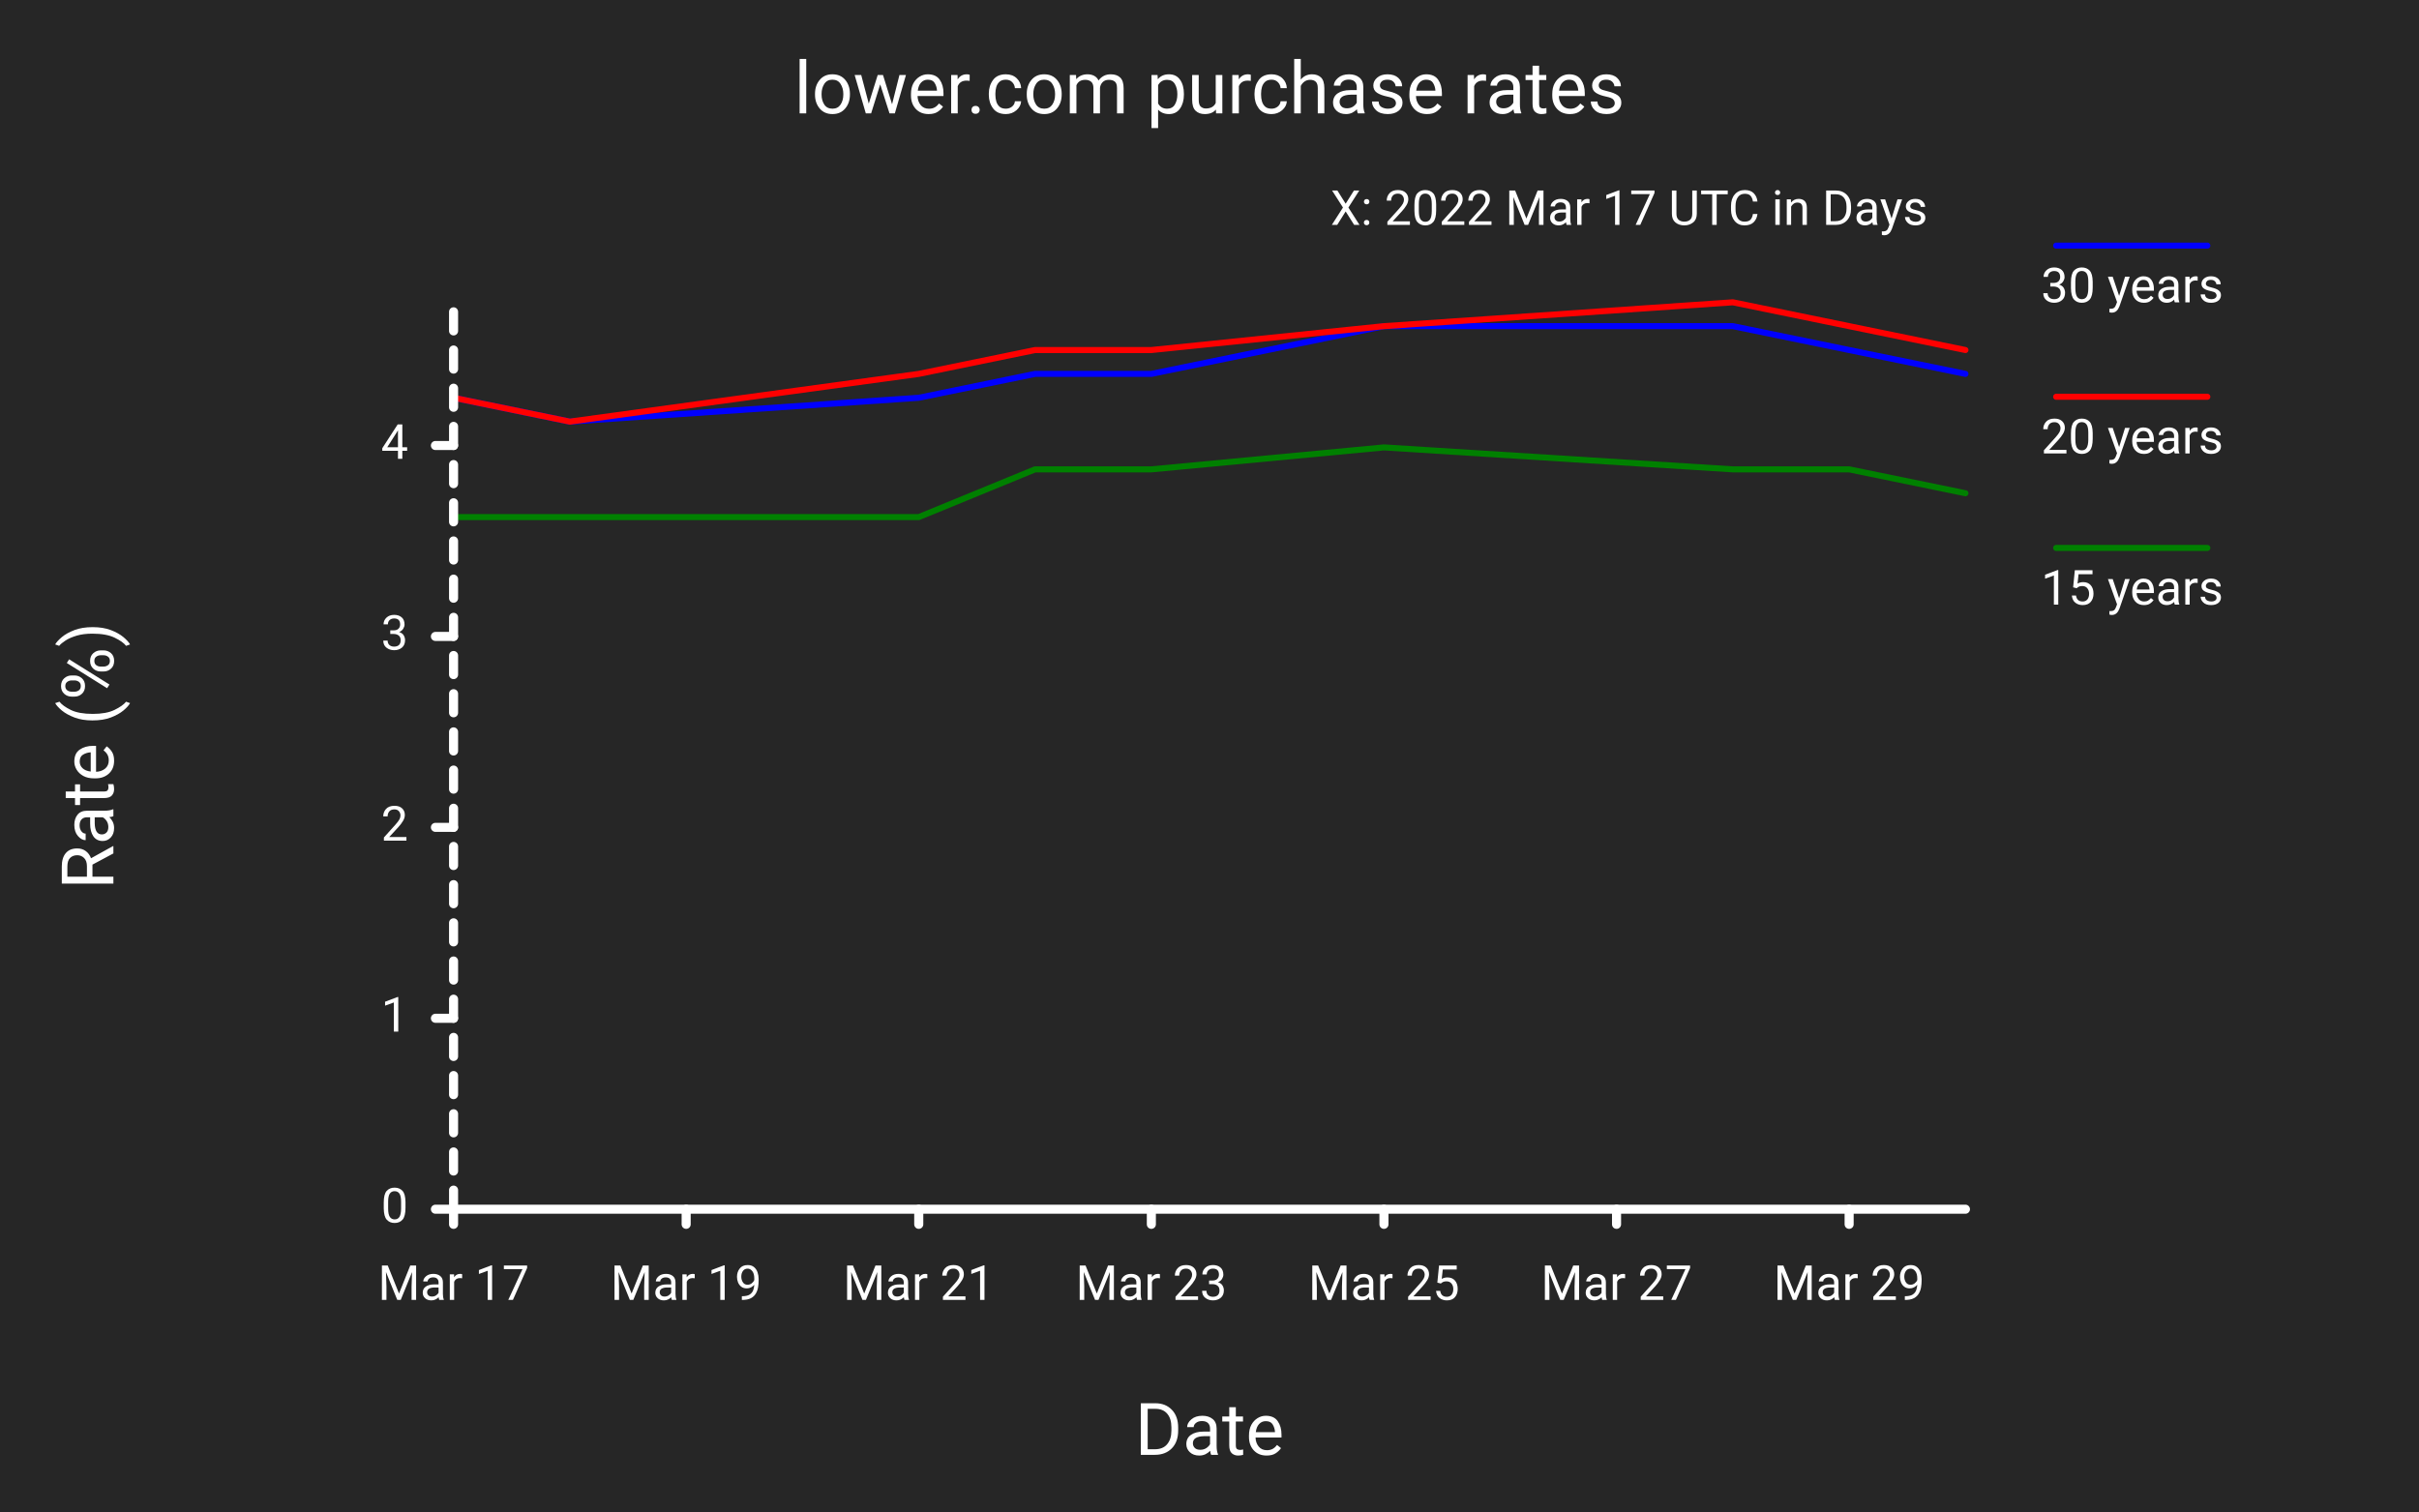
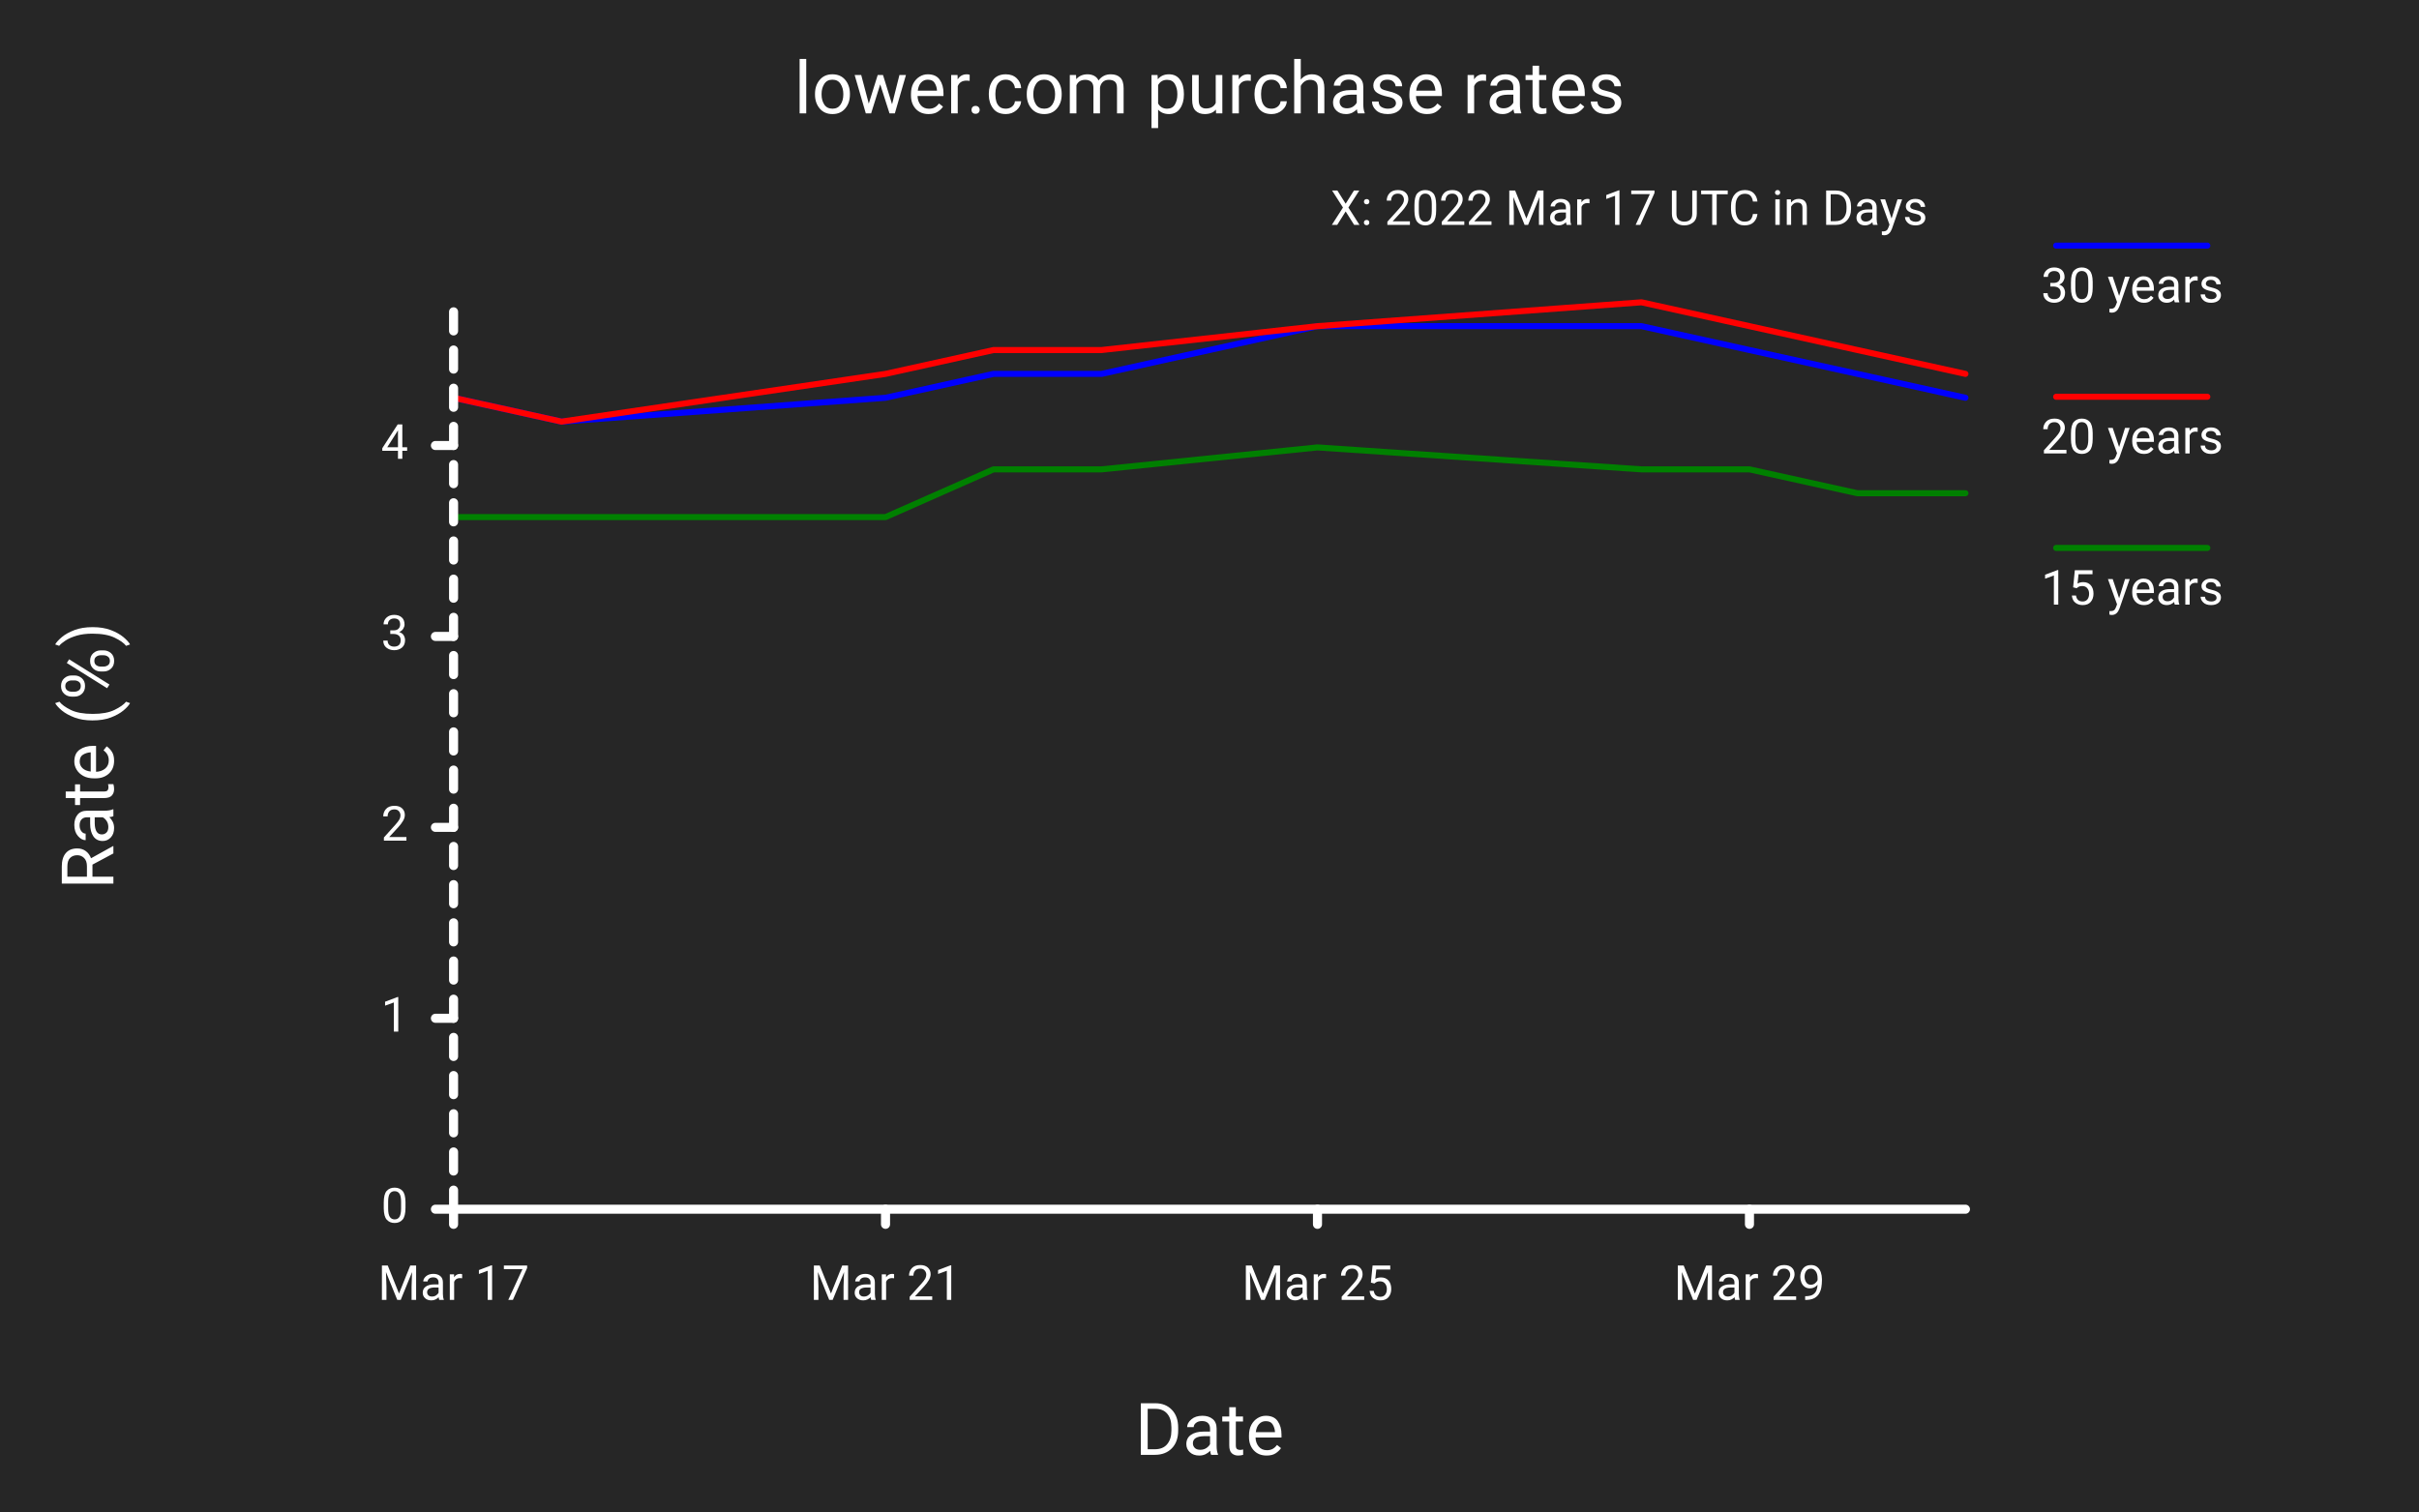
<svg xmlns="http://www.w3.org/2000/svg" class="poloto" width="800" height="500" viewBox="0 0 800 500">
  <style>.poloto{stroke-linecap:round;stroke-linejoin:round;font-family:Roboto,sans-serif;font-size:16px;}.poloto_background{fill:#262626;}.poloto_scatter{stroke-width:7}.poloto_tick_line{stroke:dimgray;stroke-width:0.5}.poloto_line{stroke-width:2}.poloto_text{fill: white;}.poloto_axis_lines{stroke: white;stroke-width:3;fill:none;stroke-dasharray:none}.poloto_title{font-size:24px;dominant-baseline:start;text-anchor:middle;}.poloto_xname{font-size:24px;dominant-baseline:start;text-anchor:middle;}.poloto_yname{font-size:24px;dominant-baseline:start;text-anchor:middle;}.poloto0stroke{stroke:blue;}.poloto1stroke{stroke:red;}.poloto2stroke{stroke:green;}.poloto3stroke{stroke:gold;}.poloto4stroke{stroke:aqua;}.poloto5stroke{stroke:lime;}.poloto6stroke{stroke:orange;}.poloto7stroke{stroke:chocolate;}.poloto0fill{fill:blue;}.poloto1fill{fill:red;}.poloto2fill{fill:green;}.poloto3fill{fill:gold;}.poloto4fill{fill:aqua;}.poloto5fill{fill:lime;}.poloto6fill{fill:orange;}.poloto7fill{fill:chocolate;}</style>
  <circle r="1e5" class="poloto_background" />
  <text class="poloto_text poloto_legend_text" x="675" y="100">30 years</text>
  <line class="poloto_line poloto_legend_icon poloto0stroke poloto0legend" stroke="black" x1="680" x2="730" y1="81.25" y2="81.25" />
-   <path class="poloto_line poloto0stroke" fill="none" stroke="black" d=" M 150.00 131.58 L 188.46 139.47 L 303.85 131.58 L 342.31 123.68 L 380.77 123.68 L 380.77 123.68 L 457.69 107.89 L 573.08 107.89 L 611.54 115.79 L 650.00 123.68" />
+   <path class="poloto_line poloto0stroke" fill="none" stroke="black" d=" M 150.00 131.58 L 185.71 139.47 L 292.86 131.58 L 328.57 123.68 L 364.29 123.68 L 364.29 123.68 L 435.71 107.89 L 542.86 107.89 L 578.57 115.79 L 614.29 123.68 L 650.00 131.58" />
  <text class="poloto_text poloto_legend_text" x="675" y="150">20 years</text>
  <line class="poloto_line poloto_legend_icon poloto1stroke poloto1legend" stroke="black" x1="680" x2="730" y1="131.25" y2="131.25" />
-   <path class="poloto_line poloto1stroke" fill="none" stroke="black" d=" M 150.00 131.58 L 188.46 139.47 L 303.85 123.68 L 342.31 115.79 L 380.77 115.79 L 380.77 115.79 L 457.69 107.89 L 573.08 100.00 L 611.54 107.89 L 650.00 115.79" />
+   <path class="poloto_line poloto1stroke" fill="none" stroke="black" d=" M 150.00 131.58 L 185.71 139.47 L 292.86 123.68 L 328.57 115.79 L 364.29 115.79 L 364.29 115.79 L 435.71 107.89 L 542.86 100.00 L 578.57 107.89 L 614.29 115.79 L 650.00 123.68" />
  <text class="poloto_text poloto_legend_text" x="675" y="200">15 years</text>
  <line class="poloto_line poloto_legend_icon poloto2stroke poloto2legend" stroke="black" x1="680" x2="730" y1="181.25" y2="181.25" />
-   <path class="poloto_line poloto2stroke" fill="none" stroke="black" d=" M 150.00 171.05 L 188.46 171.05 L 303.85 171.05 L 342.31 155.26 L 380.77 155.26 L 380.77 155.26 L 457.69 148.00 L 573.08 155.26 L 611.54 155.26 L 650.00 163.16" />
+   <path class="poloto_line poloto2stroke" fill="none" stroke="black" d=" M 150.00 171.05 L 185.71 171.05 L 292.86 171.05 L 328.57 155.26 L 364.29 155.26 L 364.29 155.26 L 435.71 148.00 L 542.86 155.26 L 578.57 155.26 L 614.29 163.16 L 650.00 163.16" />
  <text class="poloto_labels poloto_text poloto_title" x="400" y="37.5">lower.com purchase rates</text>
  <text class="poloto_labels poloto_text poloto_xname" x="400" y="481.25">Date</text>
  <text class="poloto_labels poloto_text poloto_yname" transform="rotate(-90,37.5,250)" x="37.5" y="250">Rate (%)</text>
  <text class="poloto_tick_labels poloto_text" dominant-baseline="middle" text-anchor="start" x="440" y="70">X: 2022 Mar 17 UTC in Days</text>
  <line class="poloto_axis_lines" stroke="black" x1="150" x2="150" y1="400" y2="405" />
  <text class="poloto_tick_labels poloto_text" dominant-baseline="start" text-anchor="middle" x="150" y="430">Mar 17</text>
-   <line class="poloto_axis_lines" stroke="black" x1="226.923" x2="226.923" y1="400" y2="405" />
-   <text class="poloto_tick_labels poloto_text" dominant-baseline="start" text-anchor="middle" x="226.923" y="430">Mar 19</text>
-   <line class="poloto_axis_lines" stroke="black" x1="303.846" x2="303.846" y1="400" y2="405" />
-   <text class="poloto_tick_labels poloto_text" dominant-baseline="start" text-anchor="middle" x="303.846" y="430">Mar 21</text>
-   <line class="poloto_axis_lines" stroke="black" x1="380.769" x2="380.769" y1="400" y2="405" />
-   <text class="poloto_tick_labels poloto_text" dominant-baseline="start" text-anchor="middle" x="380.769" y="430">Mar 23</text>
-   <line class="poloto_axis_lines" stroke="black" x1="457.692" x2="457.692" y1="400" y2="405" />
-   <text class="poloto_tick_labels poloto_text" dominant-baseline="start" text-anchor="middle" x="457.692" y="430">Mar 25</text>
-   <line class="poloto_axis_lines" stroke="black" x1="534.615" x2="534.615" y1="400" y2="405" />
-   <text class="poloto_tick_labels poloto_text" dominant-baseline="start" text-anchor="middle" x="534.615" y="430">Mar 27</text>
-   <line class="poloto_axis_lines" stroke="black" x1="611.538" x2="611.538" y1="400" y2="405" />
-   <text class="poloto_tick_labels poloto_text" dominant-baseline="start" text-anchor="middle" x="611.538" y="430">Mar 29</text>
+   <line class="poloto_axis_lines" stroke="black" x1="292.857" x2="292.857" y1="400" y2="405" />
+   <text class="poloto_tick_labels poloto_text" dominant-baseline="start" text-anchor="middle" x="292.857" y="430">Mar 21</text>
+   <line class="poloto_axis_lines" stroke="black" x1="435.714" x2="435.714" y1="400" y2="405" />
+   <text class="poloto_tick_labels poloto_text" dominant-baseline="start" text-anchor="middle" x="435.714" y="430">Mar 25</text>
+   <line class="poloto_axis_lines" stroke="black" x1="578.571" x2="578.571" y1="400" y2="405" />
+   <text class="poloto_tick_labels poloto_text" dominant-baseline="start" text-anchor="middle" x="578.571" y="430">Mar 29</text>
  <text class="poloto_tick_labels poloto_text" dominant-baseline="middle" text-anchor="start" x="150" y="70" />
  <line class="poloto_axis_lines" stroke="black" x1="150" x2="144" y1="400" y2="400" />
  <text class="poloto_tick_labels poloto_text" dominant-baseline="middle" text-anchor="end" x="135" y="400">0</text>
  <line class="poloto_axis_lines" stroke="black" x1="150" x2="144" y1="336.842" y2="336.842" />
  <text class="poloto_tick_labels poloto_text" dominant-baseline="middle" text-anchor="end" x="135" y="336.842">1</text>
  <line class="poloto_axis_lines" stroke="black" x1="150" x2="144" y1="273.684" y2="273.684" />
  <text class="poloto_tick_labels poloto_text" dominant-baseline="middle" text-anchor="end" x="135" y="273.684">2</text>
  <line class="poloto_axis_lines" stroke="black" x1="150" x2="144" y1="210.526" y2="210.526" />
  <text class="poloto_tick_labels poloto_text" dominant-baseline="middle" text-anchor="end" x="135" y="210.526">3</text>
  <line class="poloto_axis_lines" stroke="black" x1="150" x2="144" y1="147.368" y2="147.368" />
  <text class="poloto_tick_labels poloto_text" dominant-baseline="middle" text-anchor="end" x="135" y="147.368">4</text>
  <path stroke="black" fill="none" class="poloto_axis_lines" d=" M 150 400 L 650 400" />
  <path stroke="black" fill="none" class="poloto_axis_lines" style="stroke-dasharray:6.316;stroke-dashoffset:-0;" d=" M 150 400 L 150 100" />
</svg>
